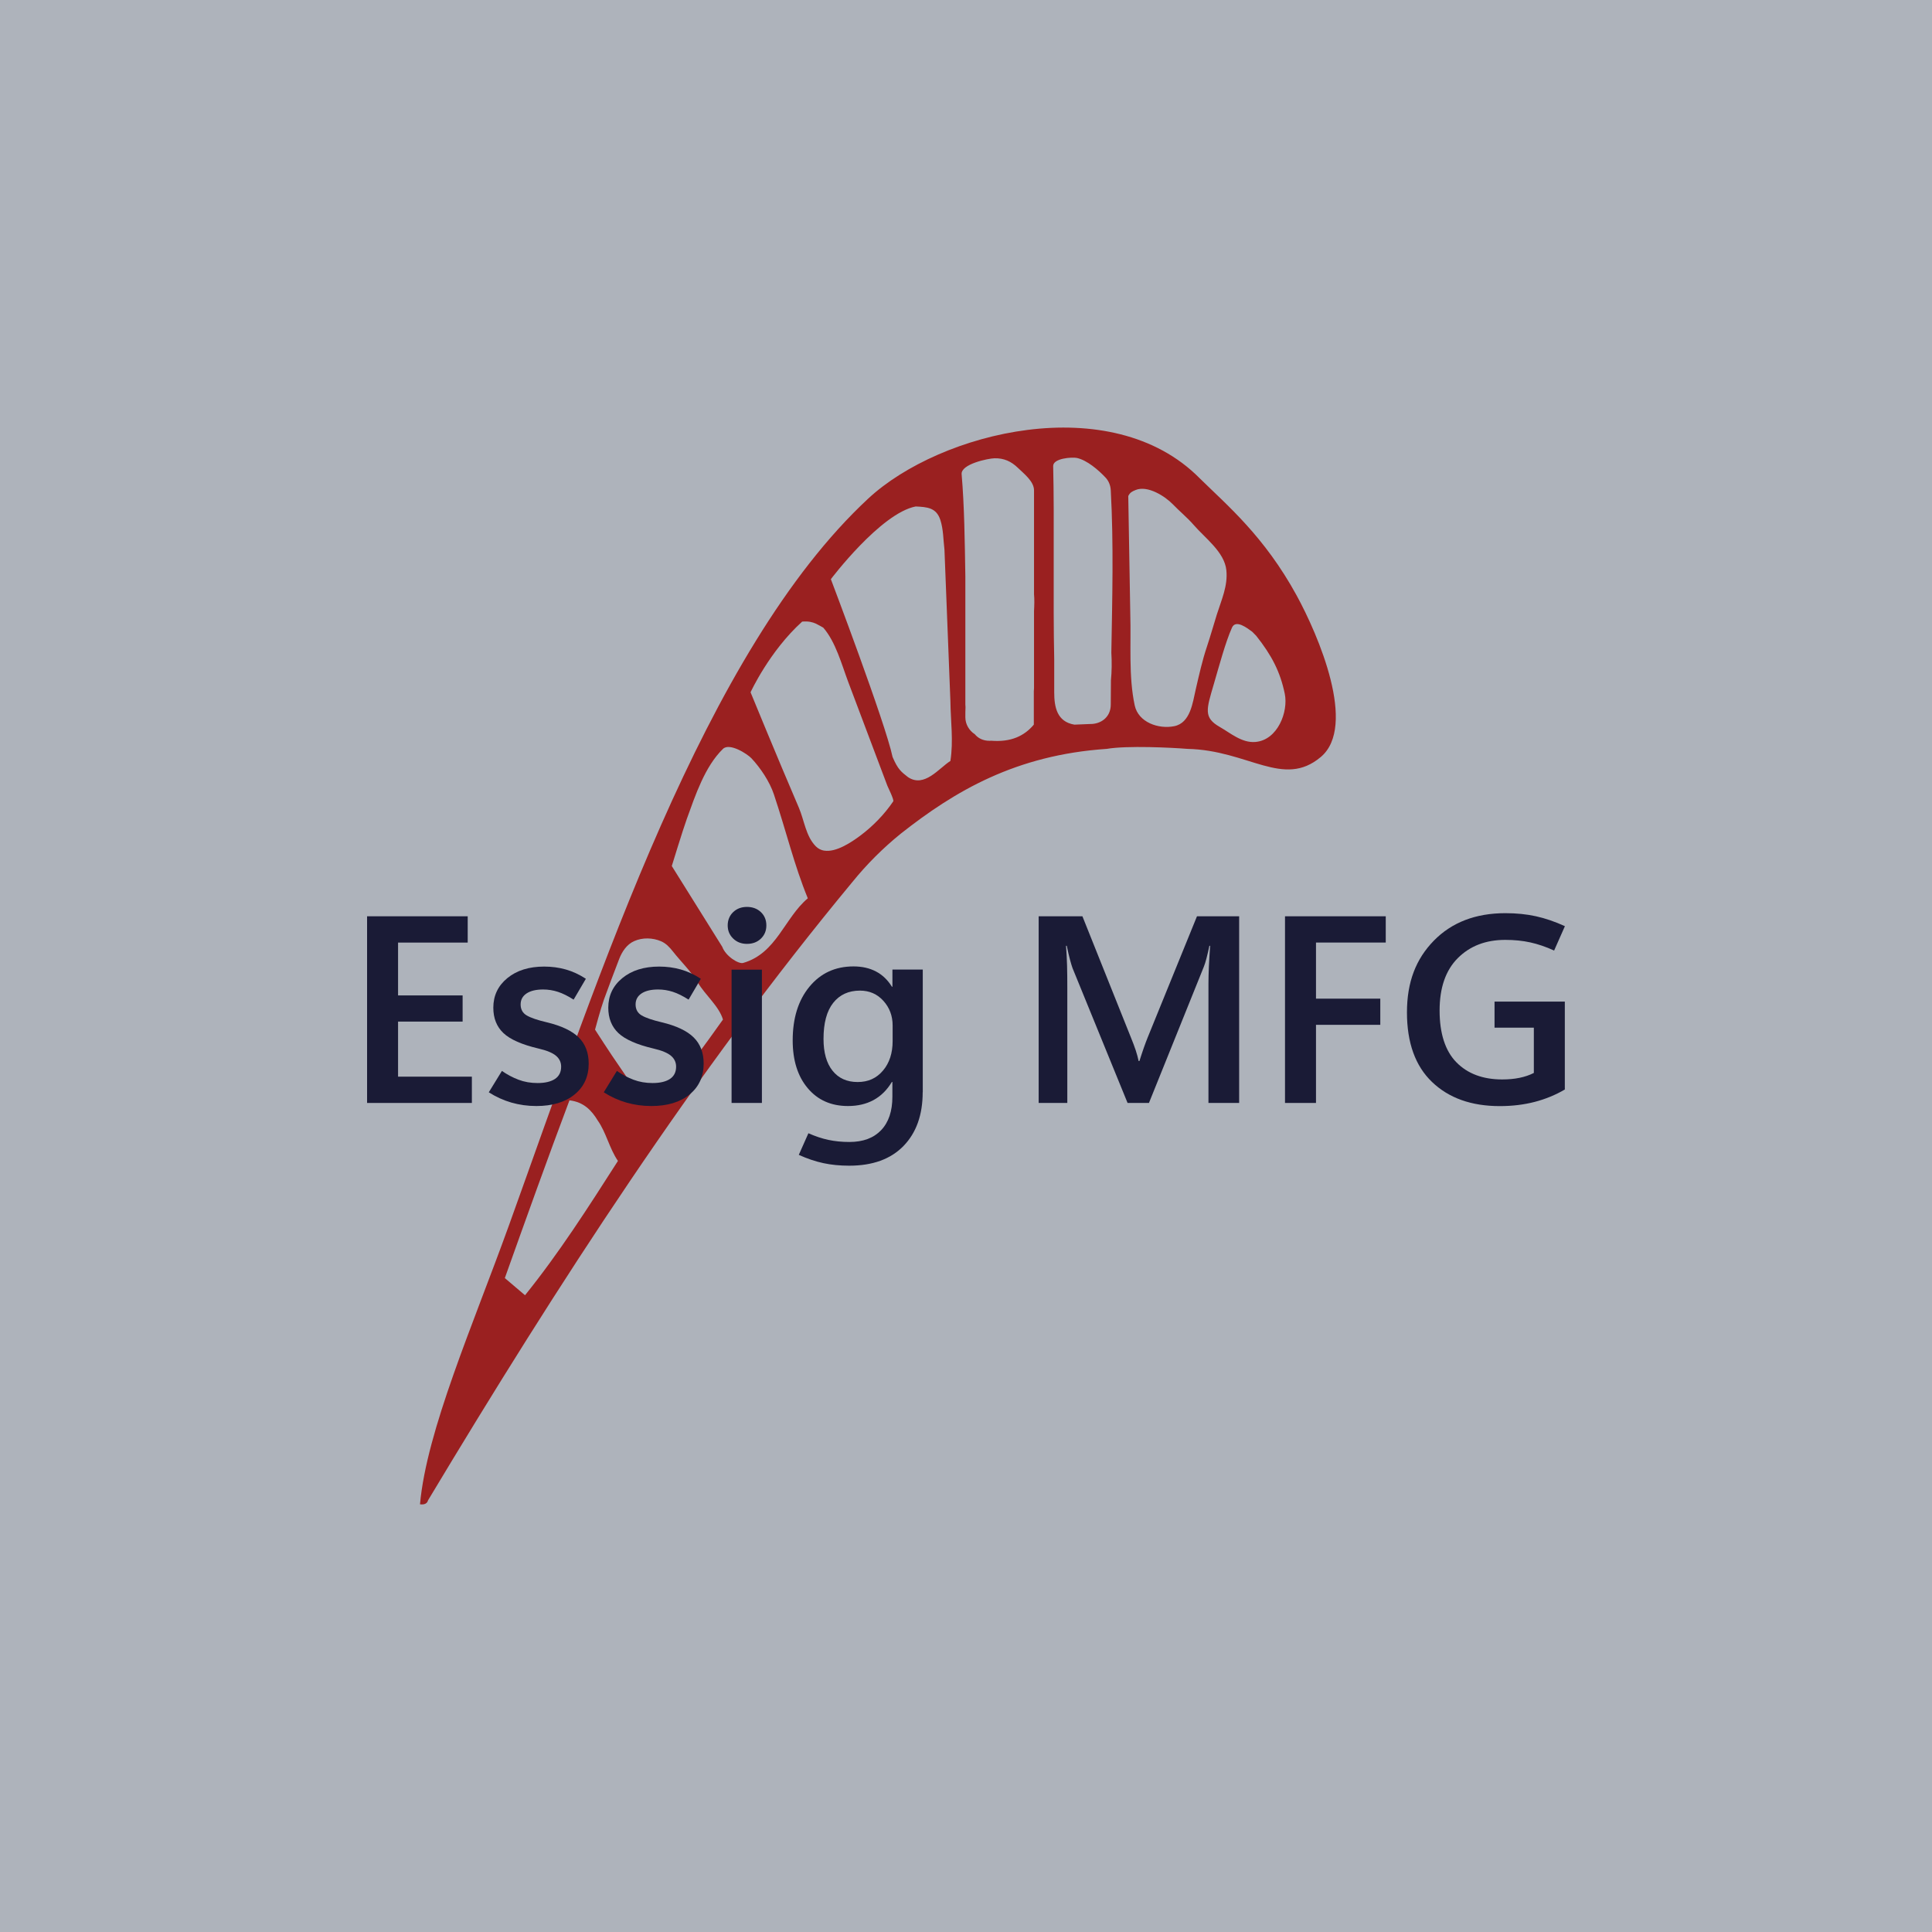
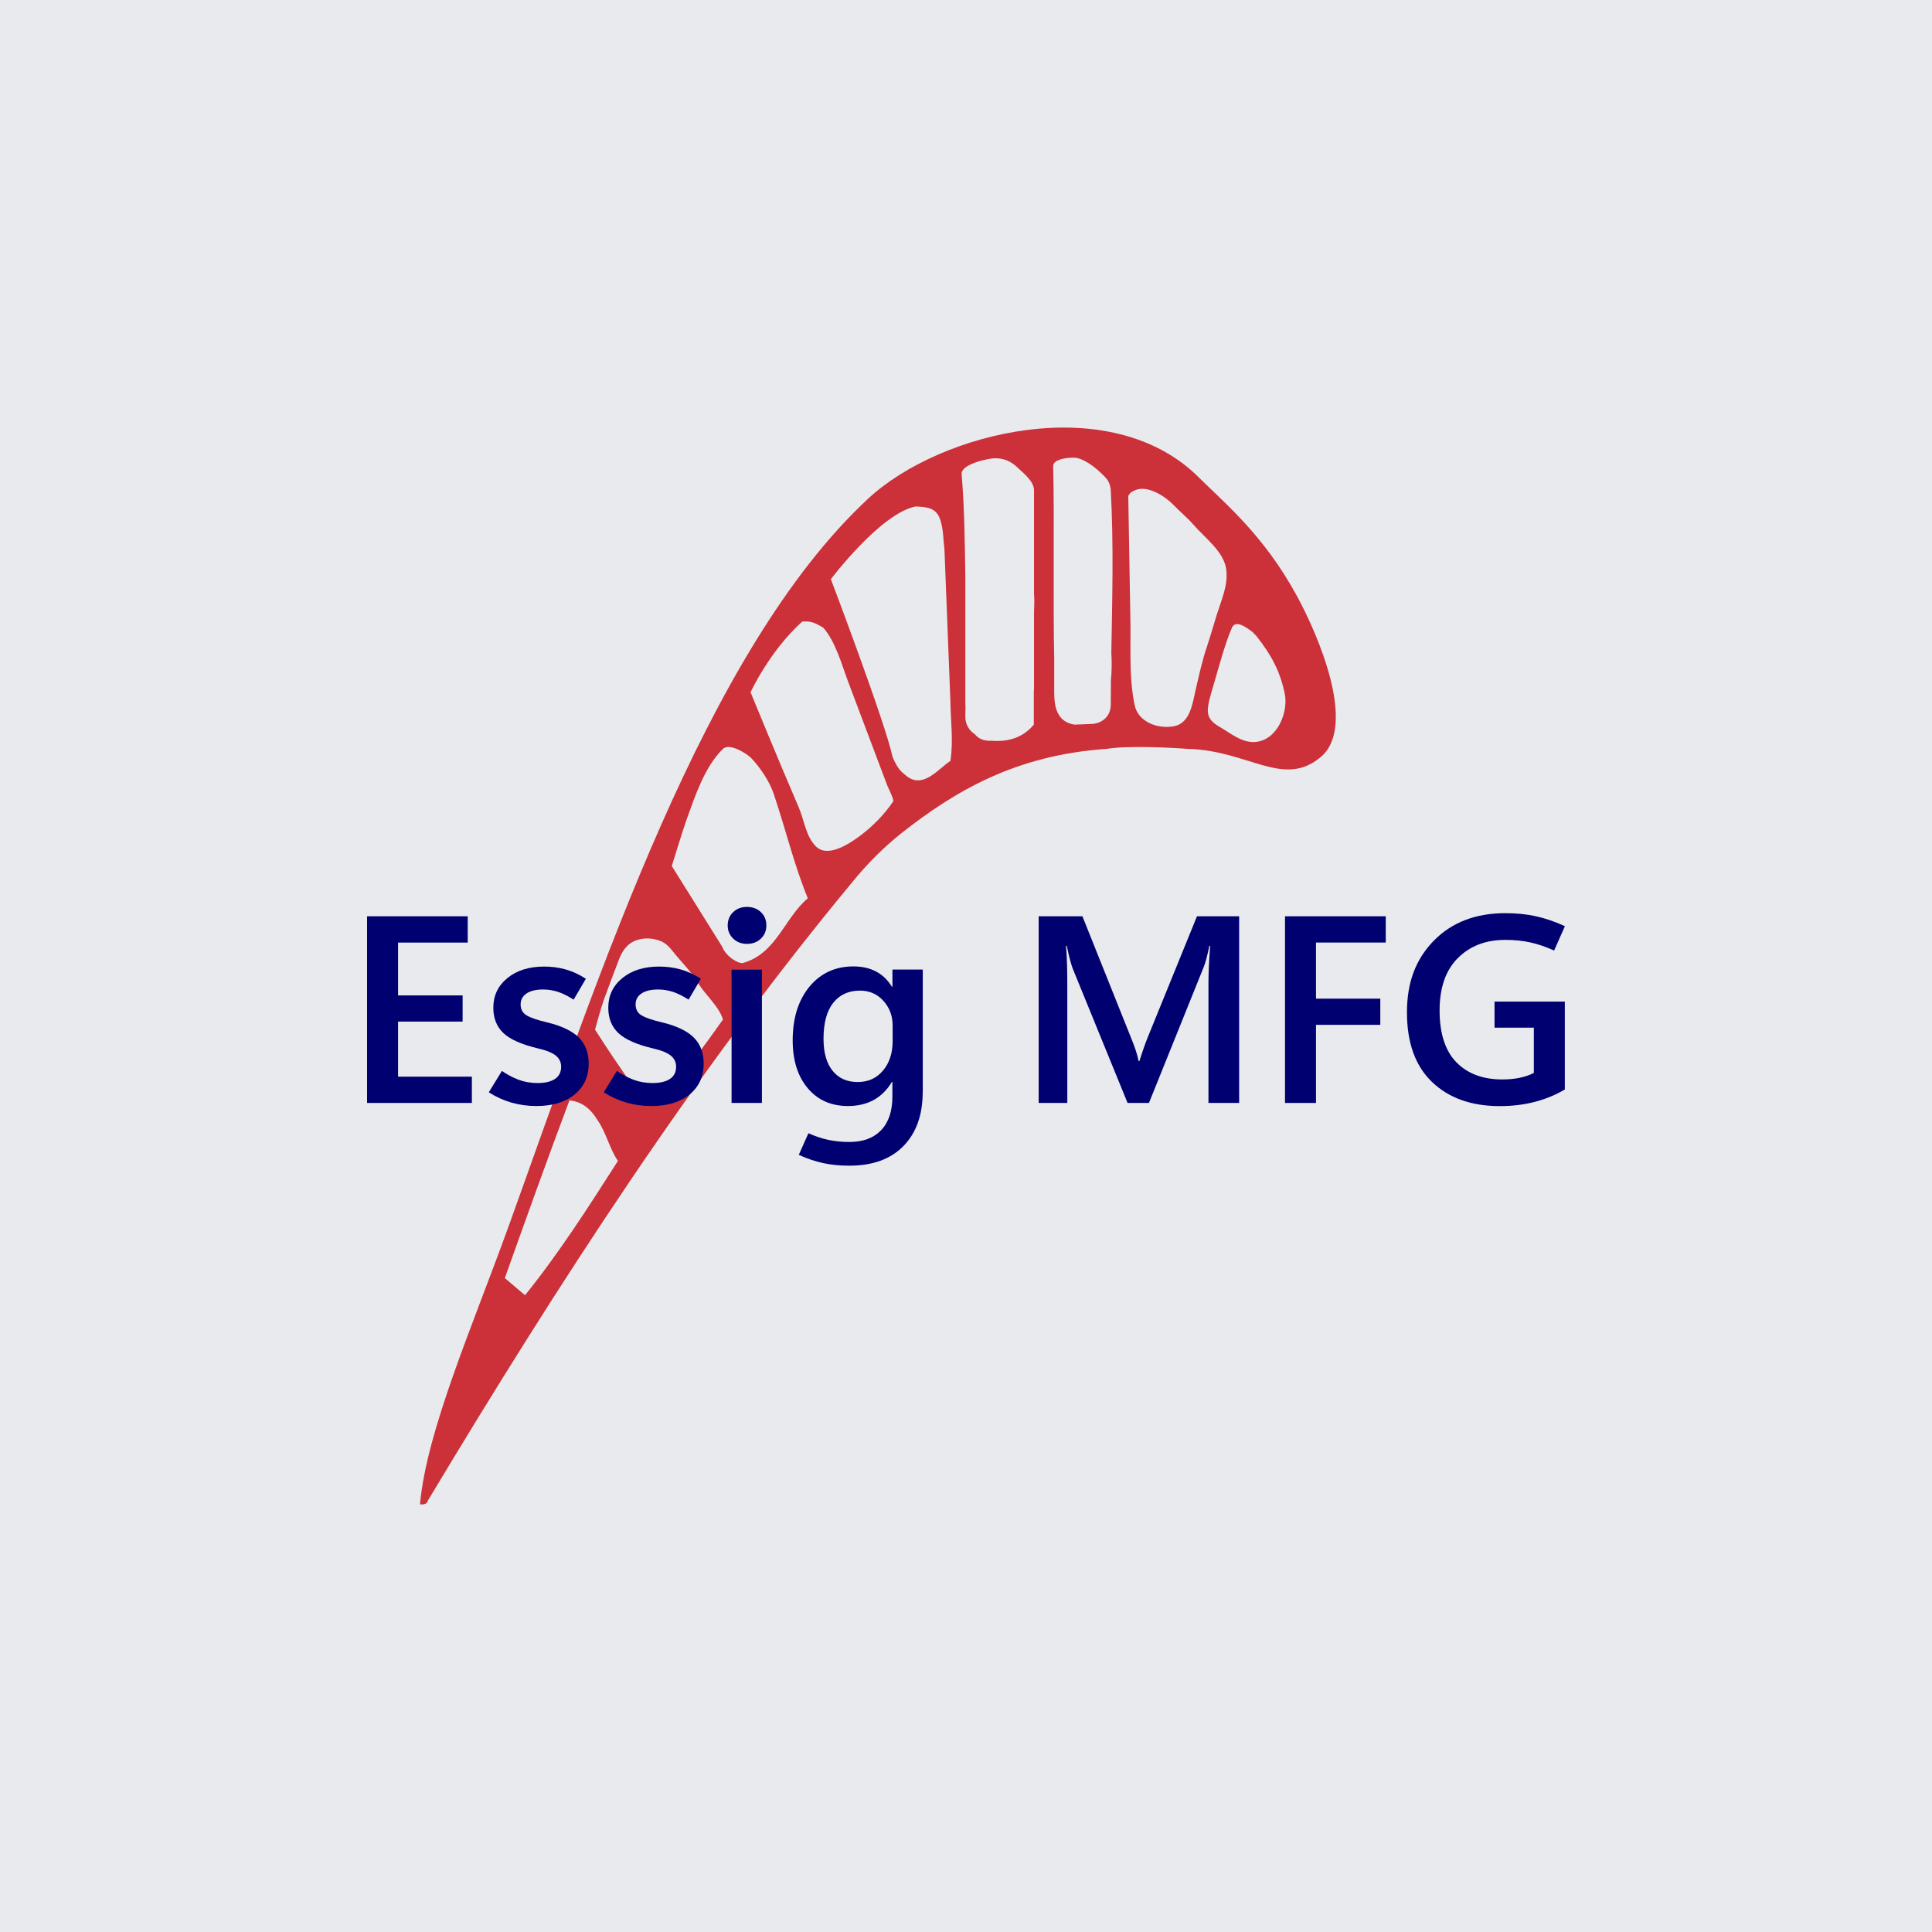
<svg xmlns="http://www.w3.org/2000/svg" viewBox="0 0 1000 1000">
  <defs>
-     <style>.cls-1{fill:#1a1b36}.cls-2{fill:#9a2020;fill-rule:evenodd}</style>
+     <style>.cls-1{fill:#000070}.cls-2{fill:#cc3038;fill-rule:evenodd}</style>
  </defs>
-   <rect width="1000" height="1000" fill="#aeb3bb" />
+   <rect width="1000" height="1000" fill="#e8eaed" />
  <g transform="translate(190 221.31) scale(2.0909)">
    <g id="logos">
      <g id="Essig-MFG-2026">
        <g id="Air_Foil" data-name="Air Foil">
          <path class="cls-2" d="M230.1,41.54c-8.02-14.66-17.19-22.29-24-29-21.91-22.13-64.28-11.44-82,5-40.57,37.64-66.66,118.06-89,180-8.91,24.7-20.37,50.76-22,69,1.16.16,1.78-.22,2-1,32.25-53.75,66.03-105.97,105-153,3.58-4.42,7.58-8.42,12-12,13.41-10.58,28.51-19.49,51-21,5-.87,16.19-.31,20,0,15.09.33,23.71,9.84,33,2,9.04-7.63-.61-30.15-6-40ZM34.1,210.54c5.26-14.74,10.53-29.47,16-44,3.57.43,5.49,2.51,7,5,2.07,2.92,2.9,6.95,5,10-7.41,11.59-14.58,22.81-23,33.25M72.1,165.54c-3.5,2.83-7.19-3.93-9.63-7.38-2.08-2.95-6.04-9.12-6.04-9.12,0,0,1.4-5.22,2.21-7.46,1.24-3.42,2.47-6.65,3.77-10.04.7-1.81,1.87-3.59,3.7-4.41,2.08-.93,4.58-.86,6.66.03,1.22.52,2.13,1.5,2.93,2.52,2.02,2.57,4.45,4.86,6.15,7.68,1.9,3.17,5.25,5.85,6.25,9.18-4.88,6.79-9.6,13.82-16,19ZM75.43,108.54s2.72-8.9,3.74-11.72c2.08-5.74,4.44-12.92,8.93-17.28,1.64-1.59,6.05,1.26,7.05,2.33,2.24,2.39,4.5,5.77,5.55,8.91,3.19,9.57,4.98,17.38,8.4,25.75-5.79,4.87-7.73,13.61-16,16-1.14.33-4.33-1.67-5.18-4M113.14,104.73c-.75-.13-1.45-.46-2.05-1.06-2.49-2.5-2.86-6.45-4.2-9.56-5.38-12.52-11.96-28.58-11.96-28.58,0,0,4.66-10.17,12.78-17.5,1.6-.13,2.53.13,3.38.5.4.17,1.84,1,1.84,1,3.08,3.54,4.55,9.11,6.17,13.42,1.93,5.11,3.85,10.22,5.78,15.33,1.3,3.46,2.61,6.91,3.91,10.37.15.4,1.71,3.5,1.46,3.88-2.19,3.23-5.07,6.19-8.19,8.51-2.17,1.62-5.99,4.18-8.93,3.68ZM144.4,67.7c.06,5.03.78,9.82,0,14.83-2.81,1.76-6.44,6.73-10.5,4-1.64-1.29-2.5-1.88-3.82-5-1.74-8.35-15.27-44-15.27-44,0,0,12.32-16.33,21-18,2.81.14,5.1.27,6.1,3.33.77,2.38.72,4.91,1.02,7.37M165.1,45.46v19.08c0,.25-.02.5-.05.73v8.27c-2.34,2.79-5.65,4.38-10.57,3.98-.13,0-.25.02-.38.02-1.65,0-2.87-.66-3.66-1.63-1.39-.9-2.34-2.45-2.34-4.2,0-.84,0-1.68.04-2.52-.02-.21-.04-.42-.04-.65v-31.7c-.14-8.63-.24-17.33-.92-25.3-.21-2.51,6.59-3.91,8.14-3.94,2.34-.05,4.13.77,5.79,2.37,1.51,1.47,3.99,3.35,3.99,5.57v25.7c.12,1.25.08,2.72,0,4.22ZM175.1,73.54c-4.33-.72-5-4.36-5-8v-8.17c-.32-14.16.07-35.1-.26-47.83-.05-1.96,4.72-2.27,5.86-2.02,2.53.55,5.38,3.01,7.1,4.85.73.78,1.23,1.84,1.3,3.18.73,13.38.37,26.76.14,40.15.14,2.36.11,4.7-.1,6.87-.02,1.99-.04,3.99-.04,5.98,0,3.25-2.55,4.86-5.07,4.83M188.43,16.95c.44-.89.92-1.12,1.81-1.49,2.99-1.24,7.33,1.57,9.23,3.54,1.67,1.74,3.56,3.26,5.15,5.1,2.86,3.3,7.62,6.71,8.09,11.19.41,3.9-1.21,7.35-2.35,10.97-.83,2.66-1.58,5.34-2.46,7.98-1.16,3.46-1.94,7.01-2.77,10.58-.75,3.23-1.3,8.29-5.31,9.1-3.89.79-8.88-.94-9.79-5.13-1.55-7.18-.88-15.27-1.1-22.59M220.1,51.54c3.83,4.83,5.94,8.89,7.07,14.34.93,4.45-1.75,11.52-7.31,11.95-3.32.26-6.12-2.2-8.78-3.72-4.08-2.33-3.3-4.35-1.48-10.58,1.33-4.53,2.87-10.33,4.5-14,.95-2.14,3.84.16,5,1" />
        </g>
        <g id="Essig_MFG" data-name="Essig MFG">
          <path class="cls-1" d="M25.94,167.19H0v-46.21h24.91v6.51H7.67v13.08h15.98v6.48H7.67v13.63h18.27v6.51Z" />
          <path class="cls-1" d="M30.13,164.55l3.25-5.29c1.29.9,2.66,1.63,4.11,2.18,1.45.55,3.02.82,4.72.82,1.85,0,3.28-.34,4.3-1.01,1.02-.68,1.53-1.69,1.53-3.05,0-1.07-.42-1.97-1.27-2.69s-2.29-1.32-4.33-1.79c-4.12-.97-7.02-2.25-8.69-3.83s-2.5-3.68-2.5-6.28c0-2.99,1.16-5.43,3.48-7.33,2.32-1.9,5.36-2.85,9.12-2.85,1.87,0,3.65.24,5.35.72,1.7.48,3.35,1.25,4.96,2.3l-3.03,5.16c-1.42-.9-2.72-1.55-3.9-1.93s-2.4-.58-3.64-.58c-1.76,0-3.13.33-4.11.98-.98.66-1.47,1.56-1.47,2.72,0,1.22.5,2.13,1.5,2.72,1,.59,2.68,1.17,5.04,1.72,3.57.86,6.18,2.1,7.83,3.72,1.65,1.62,2.48,3.79,2.48,6.49,0,3.2-1.17,5.75-3.5,7.65-2.33,1.9-5.48,2.85-9.46,2.85-2.15,0-4.21-.29-6.17-.85-1.96-.57-3.84-1.42-5.62-2.56Z" />
          <path class="cls-1" d="M58.59,164.55l3.25-5.29c1.29.9,2.66,1.63,4.11,2.18,1.45.55,3.02.82,4.72.82,1.85,0,3.28-.34,4.3-1.01,1.02-.68,1.53-1.69,1.53-3.05,0-1.07-.42-1.97-1.27-2.69s-2.29-1.32-4.33-1.79c-4.12-.97-7.02-2.25-8.69-3.83s-2.5-3.68-2.5-6.28c0-2.99,1.16-5.43,3.48-7.33,2.32-1.9,5.36-2.85,9.12-2.85,1.87,0,3.65.24,5.35.72,1.7.48,3.35,1.25,4.96,2.3l-3.03,5.16c-1.42-.9-2.72-1.55-3.9-1.93s-2.4-.58-3.64-.58c-1.76,0-3.13.33-4.11.98-.98.66-1.47,1.56-1.47,2.72,0,1.22.5,2.13,1.5,2.72,1,.59,2.68,1.17,5.04,1.72,3.57.86,6.18,2.1,7.83,3.72,1.65,1.62,2.48,3.79,2.48,6.49,0,3.2-1.17,5.75-3.5,7.65-2.33,1.9-5.48,2.85-9.46,2.85-2.15,0-4.21-.29-6.17-.85-1.96-.57-3.84-1.42-5.62-2.56Z" />
          <path class="cls-1" d="M94.04,127.81c-1.38,0-2.51-.44-3.42-1.32s-1.35-1.97-1.35-3.25.45-2.43,1.35-3.29,2.04-1.29,3.42-1.29,2.55.43,3.45,1.29,1.35,1.96,1.35,3.29-.45,2.4-1.35,3.27c-.9.87-2.05,1.3-3.45,1.3ZM97.74,167.19h-7.51v-33h7.51v33Z" />
          <path class="cls-1" d="M137.54,164.51c0,5.63-1.58,10.07-4.75,13.33-3.17,3.26-7.65,4.88-13.45,4.88-2.3,0-4.43-.21-6.38-.63-1.96-.42-3.99-1.1-6.09-2.05l2.38-5.35c1.7.75,3.34,1.3,4.93,1.64s3.33.52,5.22.52c3.37,0,5.99-.97,7.85-2.92,1.86-1.95,2.79-4.71,2.79-8.3v-3.64h-.13c-1.2,2-2.71,3.49-4.53,4.48s-3.93,1.48-6.33,1.48c-4.17,0-7.49-1.47-9.97-4.42-2.48-2.94-3.72-6.89-3.72-11.83,0-5.5,1.38-9.93,4.14-13.28,2.76-3.35,6.4-5.03,10.91-5.03,2.13,0,3.99.42,5.58,1.26s2.9,2.09,3.93,3.77h.13v-4.25h7.51v30.33ZM130.1,151.85v-3.83c0-2.38-.76-4.42-2.29-6.11s-3.46-2.53-5.8-2.53c-2.81,0-5.02,1.01-6.62,3.03s-2.4,5-2.4,8.93c0,3.39.75,6.02,2.24,7.88,1.49,1.86,3.56,2.79,6.2,2.79s4.67-.94,6.27-2.82,2.4-4.32,2.4-7.33Z" />
          <path class="cls-1" d="M215.89,167.19h-7.61v-29.49c0-1.33.04-2.79.11-4.37.07-1.58.18-3.26.31-5.04h-.19c-.26,1.22-.5,2.27-.73,3.14-.22.87-.45,1.56-.66,2.08l-13.57,33.68h-5.29l-13.63-33.39c-.17-.47-.38-1.17-.63-2.09s-.51-2.06-.79-3.42h-.19c.13,1.55.21,3.19.26,4.92s.06,3.55.06,5.46v28.52h-7.09v-46.21h10.83l12.02,30.04c.47,1.14.86,2.19,1.18,3.14.31.96.55,1.84.72,2.66h.19c.39-1.22.75-2.33,1.1-3.32s.67-1.85.97-2.58l12.18-29.94h10.44v46.21Z" />
          <path class="cls-1" d="M252.17,127.48h-17.27v13.89h15.92v6.48h-15.92v19.34h-7.67v-46.21h24.94v6.51Z" />
          <path class="cls-1" d="M296.48,163.87c-2.26,1.33-4.73,2.35-7.41,3.05-2.69.7-5.58,1.05-8.67,1.05-7.03,0-12.61-1.99-16.76-5.96s-6.22-9.72-6.22-17.24,2.22-13.22,6.66-17.76c4.44-4.53,10.34-6.8,17.71-6.8,2.71,0,5.22.25,7.54.76s4.72,1.33,7.19,2.46l-2.67,6.03c-2.02-.92-3.98-1.59-5.88-2.01-1.9-.42-3.97-.63-6.2-.63-4.83,0-8.75,1.5-11.76,4.51s-4.51,7.34-4.51,12.99,1.39,9.99,4.16,12.81,6.55,4.24,11.34,4.24c1.55,0,2.98-.13,4.29-.4,1.31-.27,2.49-.67,3.54-1.21v-11.21h-9.73v-6.45h17.4v21.79Z" />
        </g>
      </g>
    </g>
  </g>
</svg>
